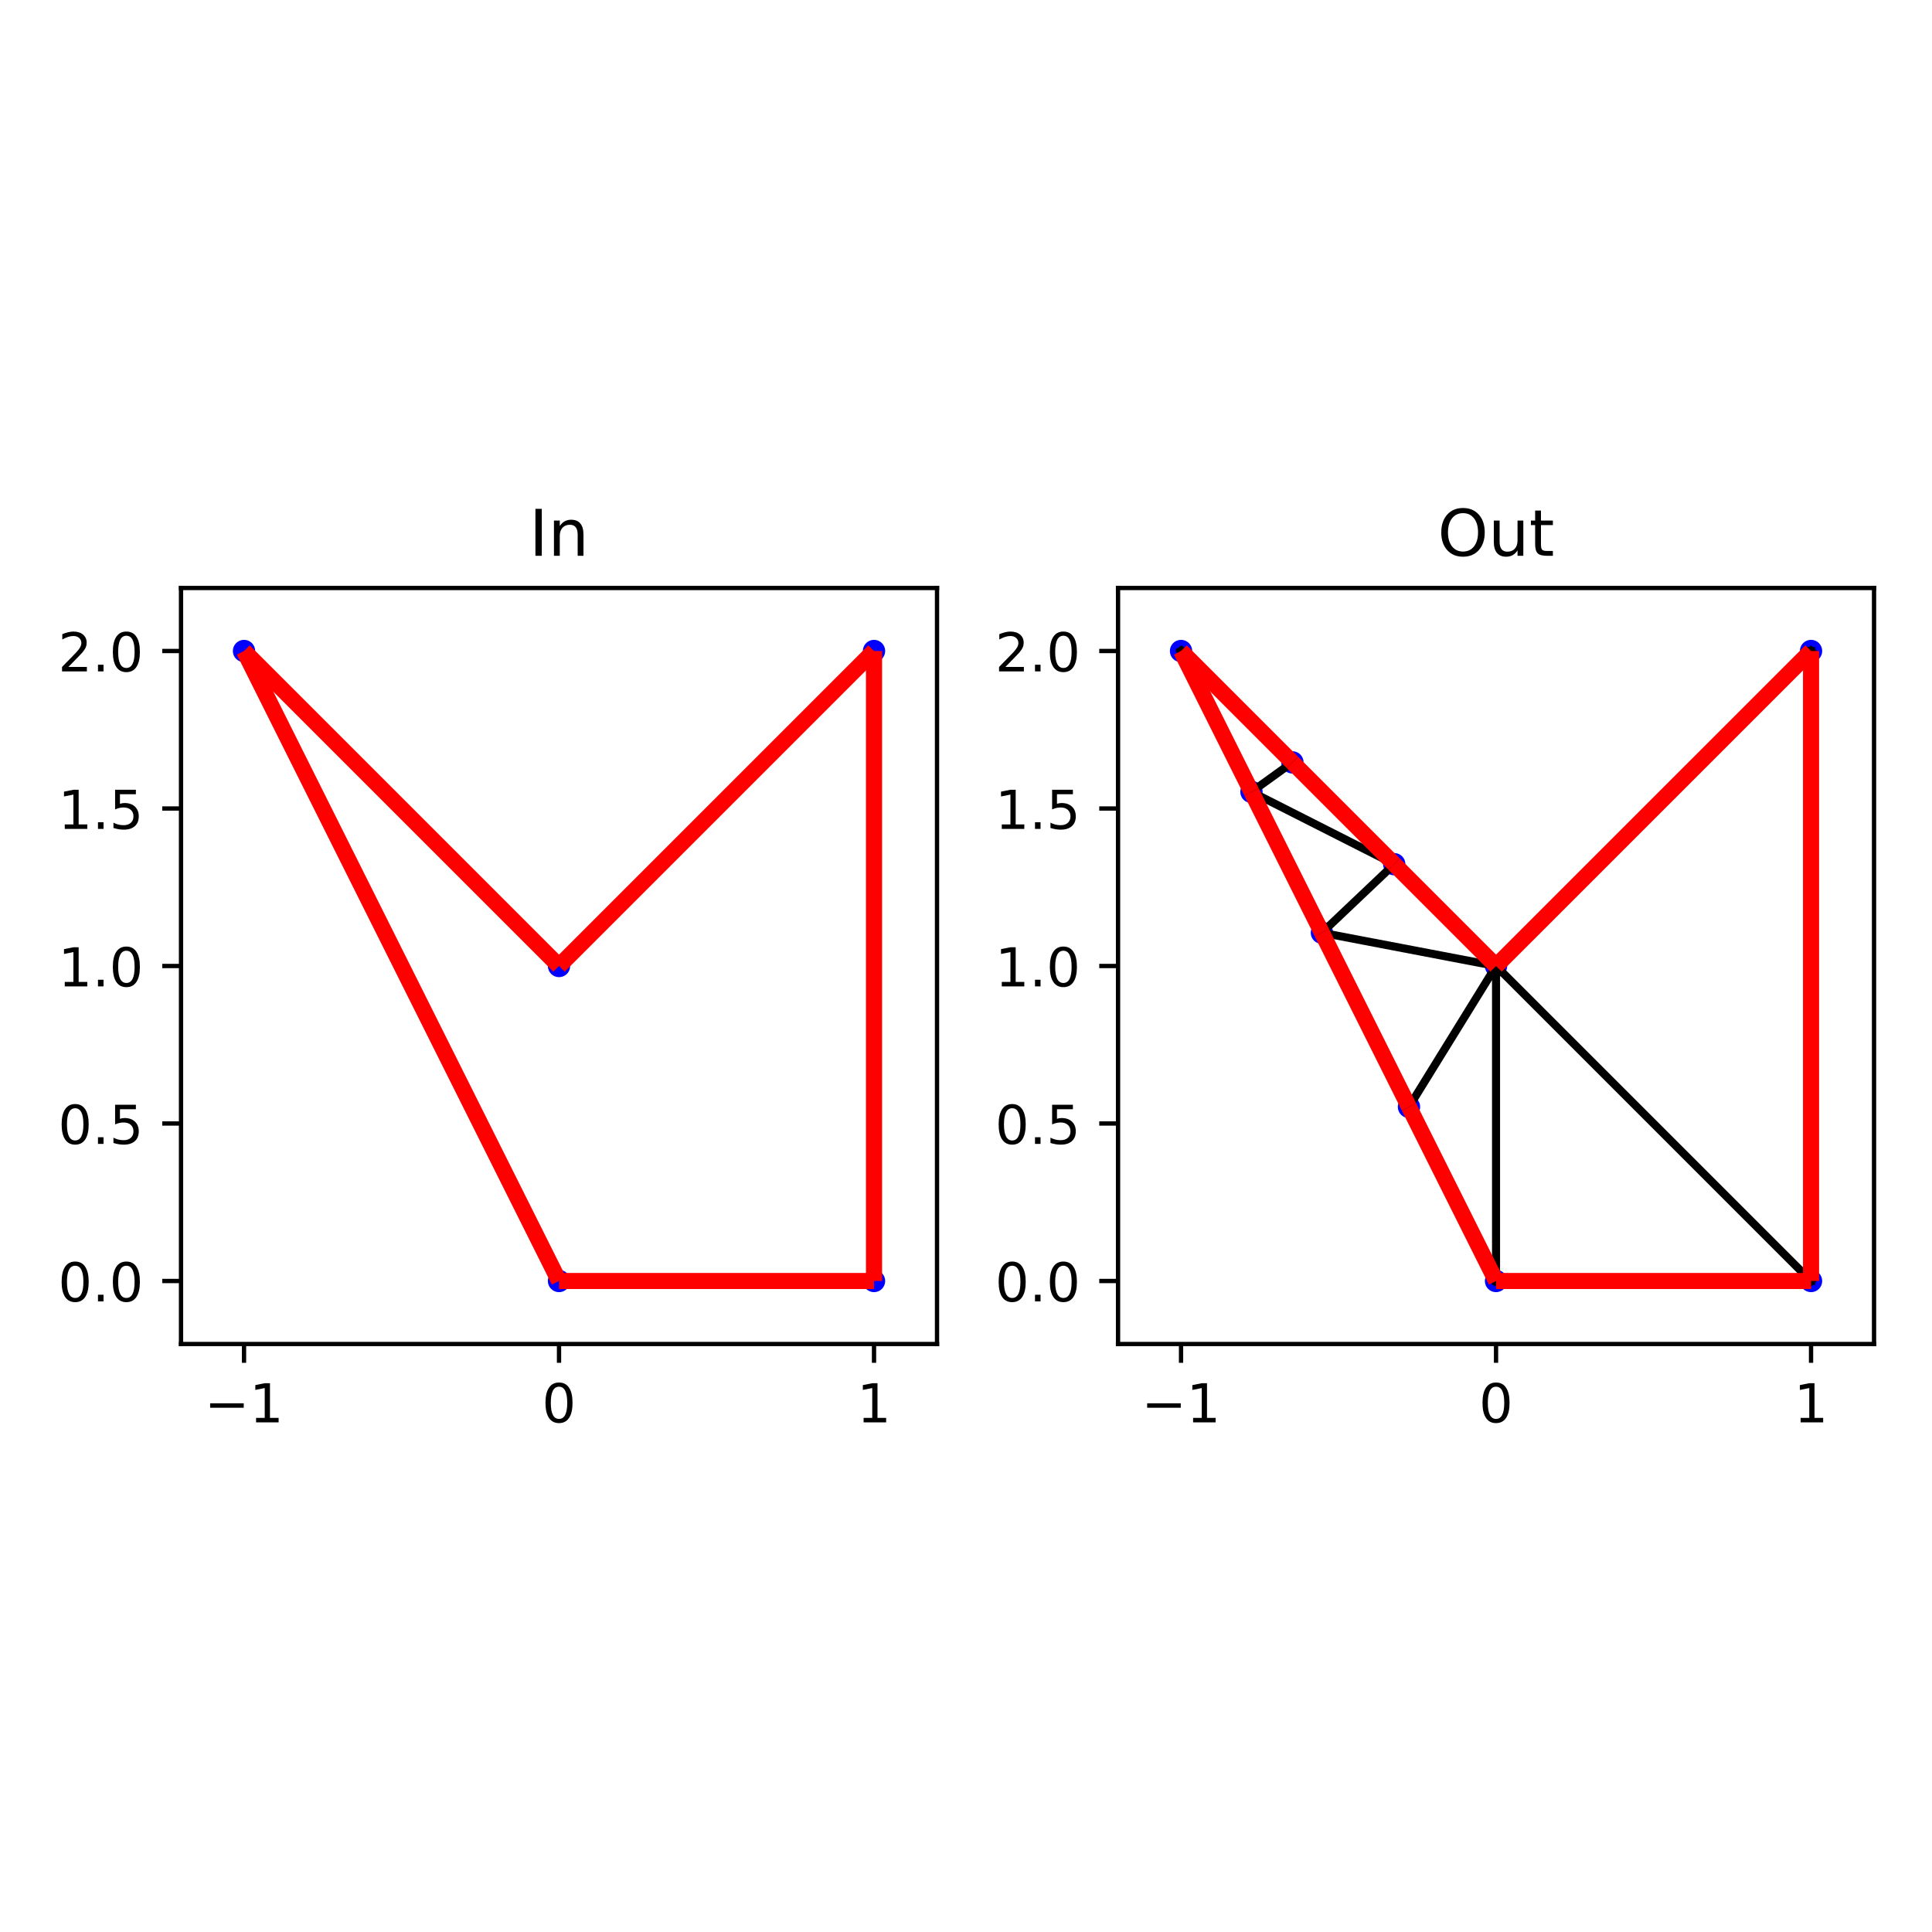
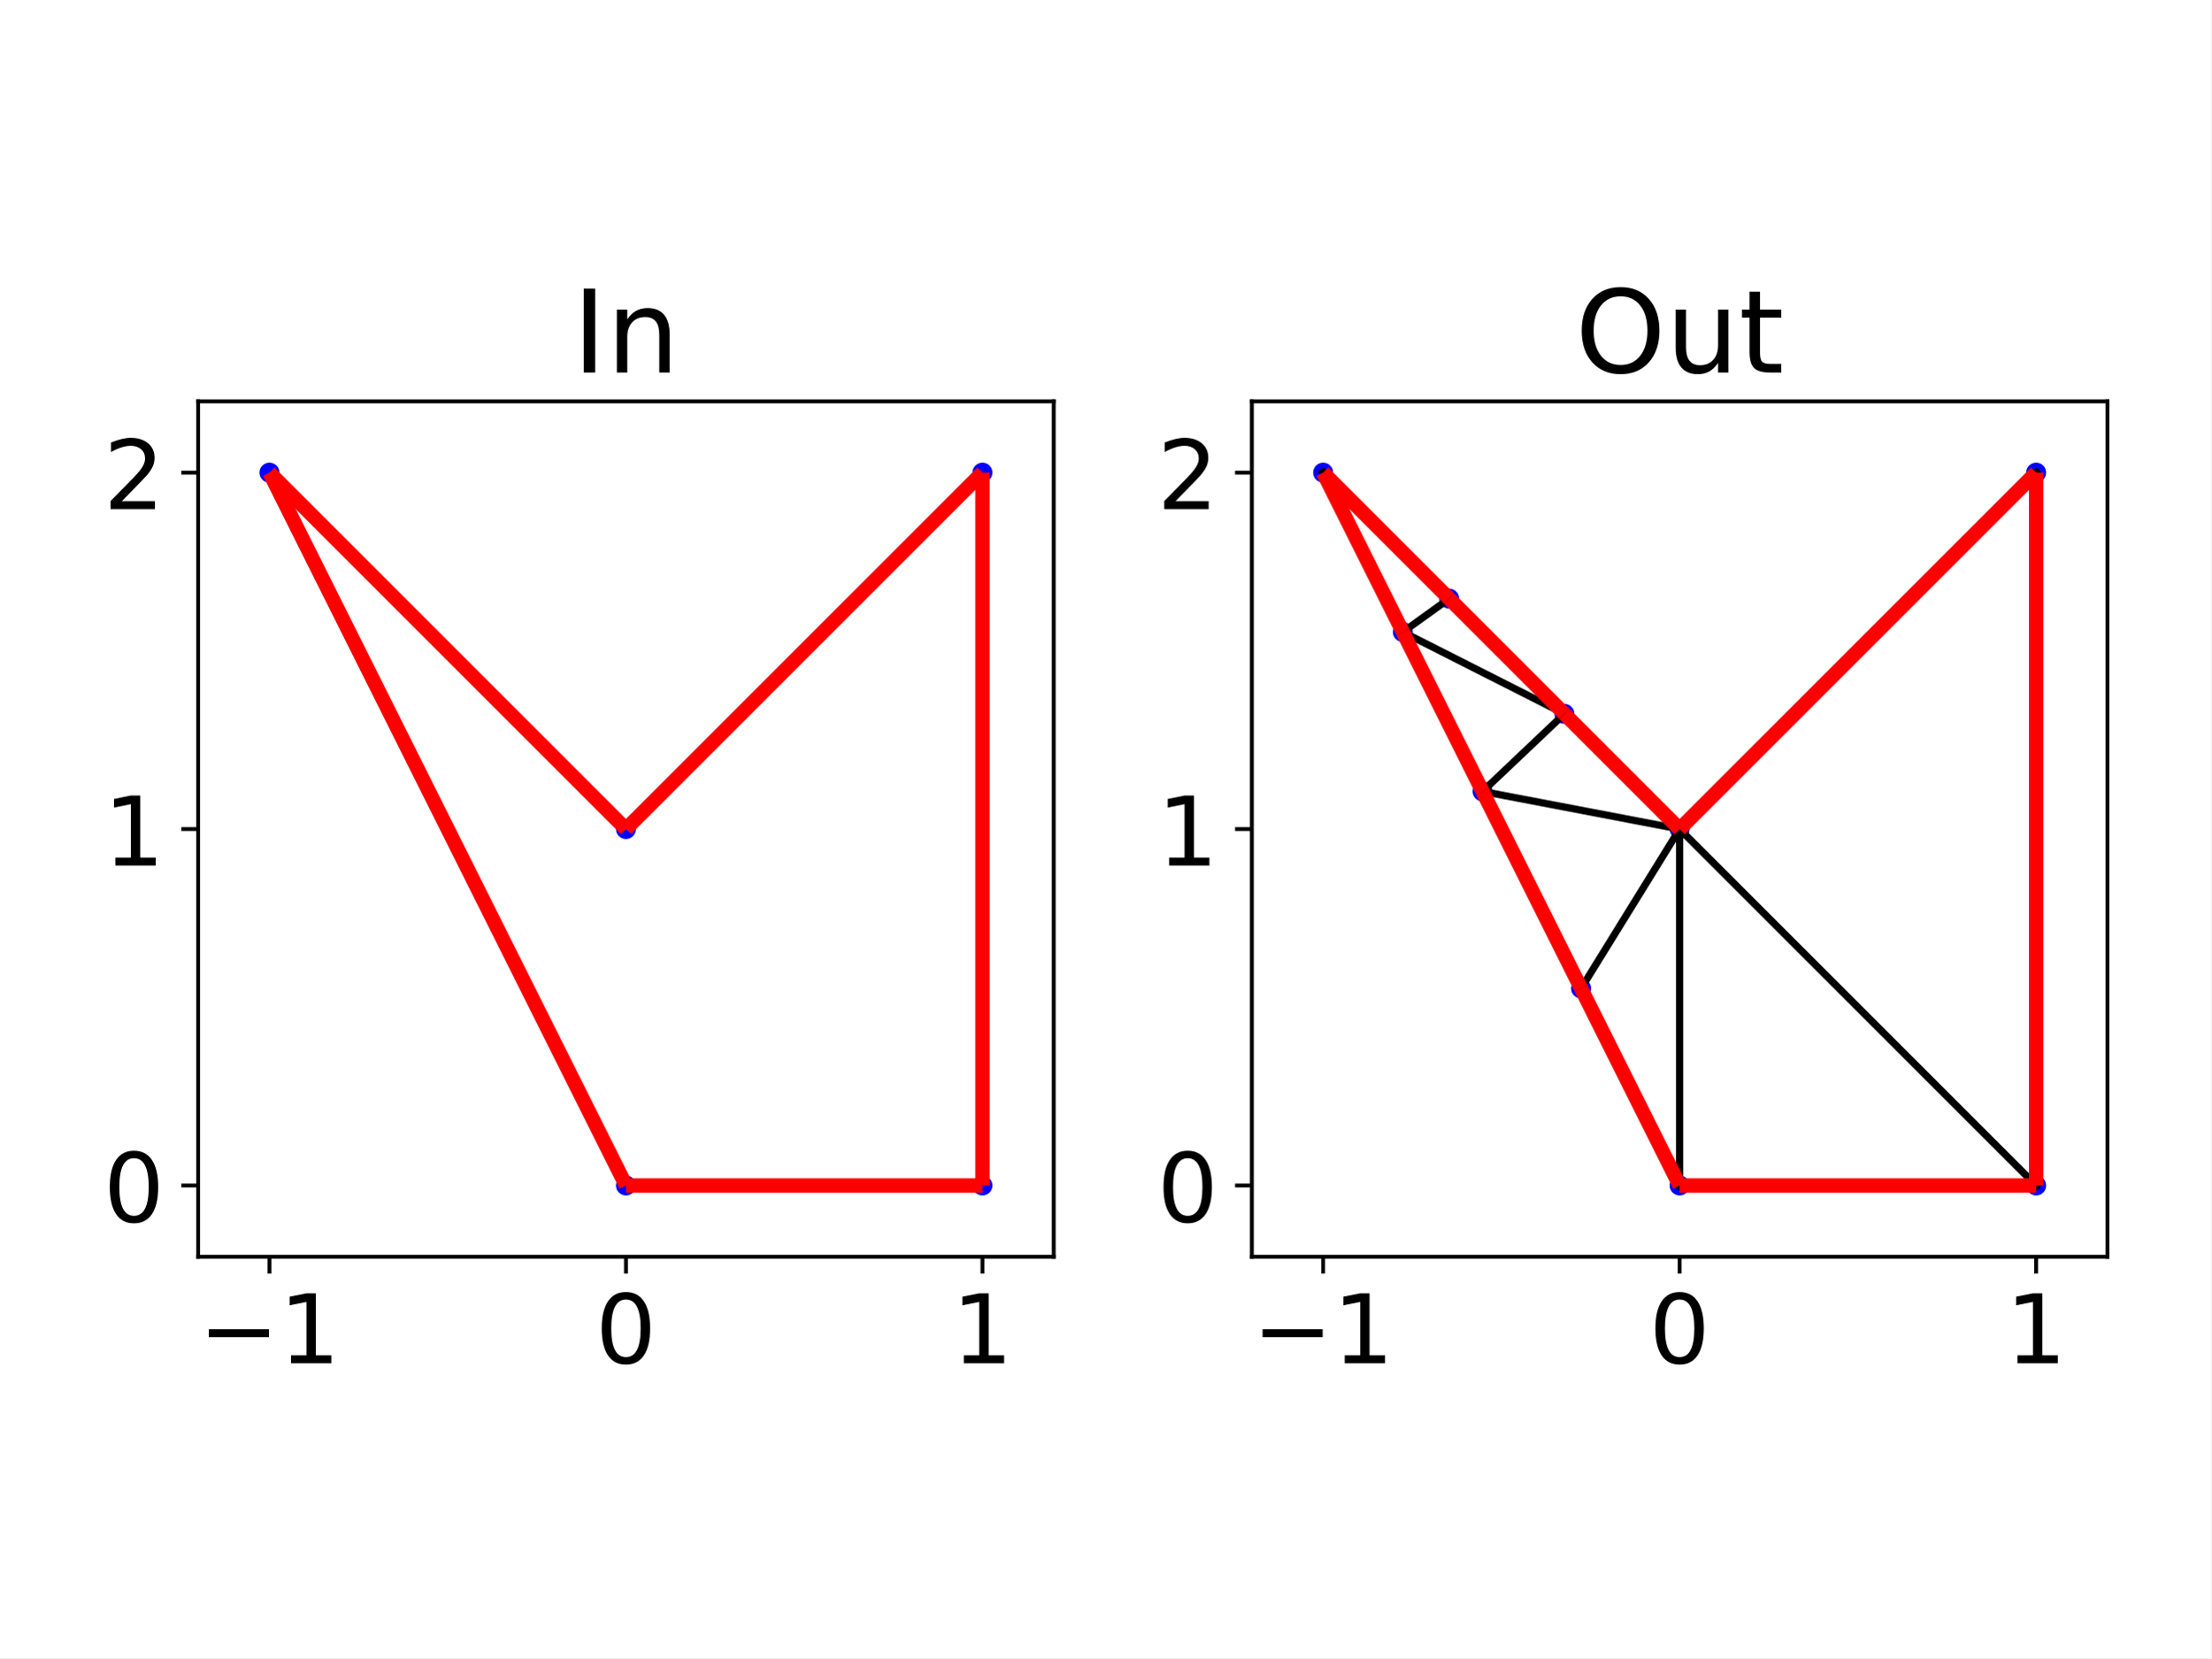
- <svg xmlns="http://www.w3.org/2000/svg" xmlns:xlink="http://www.w3.org/1999/xlink" width="360pt" height="360pt" viewBox="0 0 360 360" version="1.1">
+ <svg xmlns="http://www.w3.org/2000/svg" xmlns:xlink="http://www.w3.org/1999/xlink" width="460.8pt" height="345.6pt" viewBox="0 0 460.8 345.6" version="1.1">
  <defs>
    <style type="text/css">*{stroke-linejoin: round; stroke-linecap: butt}</style>
  </defs>
  <g id="figure_1">
    <g id="patch_1">
-       <path d="M 0 360  L 360 360  L 360 0  L 0 0  z " style="fill: #ffffff" />
+       <path d="M 0 345.6  L 460.8 345.6  L 460.8 0  L 0 0  z " style="fill: #ffffff" />
    </g>
    <g id="axes_1">
      <g id="patch_2">
-         <path d="M 33.73 250.435  L 174.6 250.435  L 174.6 109.565  L 33.73 109.565  z " style="fill: #ffffff" />
+         <path d="M 41.29 261.955  L 219.6 261.955  L 219.6 83.645  L 41.29 83.645  z " style="fill: #ffffff" />
      </g>
      <g id="PathCollection_1">
        <defs>
-           <path id="md631ed3dd5" d="M 0 1.581  C 0.419 1.581 0.822 1.415 1.118 1.118  C 1.415 0.822 1.581 0.419 1.581 0  C 1.581 -0.419 1.415 -0.822 1.118 -1.118  C 0.822 -1.415 0.419 -1.581 0 -1.581  C -0.419 -1.581 -0.822 -1.415 -1.118 -1.118  C -1.415 -0.822 -1.581 -0.419 -1.581 0  C -1.581 0.419 -1.415 0.822 -1.118 1.118  C -0.822 1.415 -0.419 1.581 0 1.581  z " style="stroke: #0000ff" />
+           <path id="mb88cc40816" d="M 0 1.581  C 0.419 1.581 0.822 1.415 1.118 1.118  C 1.415 0.822 1.581 0.419 1.581 0  C 1.581 -0.419 1.415 -0.822 1.118 -1.118  C 0.822 -1.415 0.419 -1.581 0 -1.581  C -0.419 -1.581 -0.822 -1.415 -1.118 -1.118  C -1.415 -0.822 -1.581 -0.419 -1.581 0  C -1.581 0.419 -1.415 0.822 -1.118 1.118  C -0.822 1.415 -0.419 1.581 0 1.581  z " style="stroke: #0000ff" />
        </defs>
-         <g clip-path="url(#pcb365c5e2e)">
-           <use xlink:href="#md631ed3dd5" x="104.165" y="238.696" style="fill: #0000ff; stroke: #0000ff" />
-           <use xlink:href="#md631ed3dd5" x="162.861" y="238.696" style="fill: #0000ff; stroke: #0000ff" />
-           <use xlink:href="#md631ed3dd5" x="162.861" y="121.304" style="fill: #0000ff; stroke: #0000ff" />
-           <use xlink:href="#md631ed3dd5" x="104.165" y="180" style="fill: #0000ff; stroke: #0000ff" />
-           <use xlink:href="#md631ed3dd5" x="45.469" y="121.304" style="fill: #0000ff; stroke: #0000ff" />
+         <g clip-path="url(#p677763c4df)">
+           <use xlink:href="#mb88cc40816" x="130.445" y="247.096" style="fill: #0000ff; stroke: #0000ff" />
+           <use xlink:href="#mb88cc40816" x="204.741" y="247.096" style="fill: #0000ff; stroke: #0000ff" />
+           <use xlink:href="#mb88cc40816" x="204.741" y="98.504" style="fill: #0000ff; stroke: #0000ff" />
+           <use xlink:href="#mb88cc40816" x="130.445" y="172.8" style="fill: #0000ff; stroke: #0000ff" />
+           <use xlink:href="#mb88cc40816" x="56.149" y="98.504" style="fill: #0000ff; stroke: #0000ff" />
        </g>
      </g>
      <g id="matplotlib.axis_1">
        <g id="xtick_1">
          <g id="line2d_1">
            <defs>
-               <path id="m01f4c71d3c" d="M 0 0  L 0 3.5  " style="stroke: #000000; stroke-width: 0.8" />
+               <path id="mbc467174d1" d="M 0 0  L 0 3.5  " style="stroke: #000000; stroke-width: 0.8" />
            </defs>
            <g>
-               <use xlink:href="#m01f4c71d3c" x="45.469" y="250.435" style="stroke: #000000; stroke-width: 0.8" />
+               <use xlink:href="#mbc467174d1" x="56.149" y="261.955" style="stroke: #000000; stroke-width: 0.8" />
            </g>
          </g>
          <g id="text_1">
-             <g transform="translate(38.09807 265.0334) scale(0.1 -0.1)">
+             <g transform="translate(41.40698 284.1519) scale(0.2 -0.2)">
              <defs>
                <path id="DejaVuSans-2212" d="M 678 2272  L 4684 2272  L 4684 1741  L 678 1741  L 678 2272  z " transform="scale(0.015625)" />
                <path id="DejaVuSans-31" d="M 794 531  L 1825 531  L 1825 4091  L 703 3866  L 703 4441  L 1819 4666  L 2450 4666  L 2450 531  L 3481 531  L 3481 0  L 794 0  L 794 531  z " transform="scale(0.015625)" />
              </defs>
              <use xlink:href="#DejaVuSans-2212" />
              <use xlink:href="#DejaVuSans-31" x="83.789" />
            </g>
          </g>
        </g>
        <g id="xtick_2">
          <g id="line2d_2">
            <g>
-               <use xlink:href="#m01f4c71d3c" x="104.165" y="250.435" style="stroke: #000000; stroke-width: 0.8" />
+               <use xlink:href="#mbc467174d1" x="130.445" y="261.955" style="stroke: #000000; stroke-width: 0.8" />
            </g>
          </g>
          <g id="text_2">
-             <g transform="translate(100.9838 265.0334) scale(0.1 -0.1)">
+             <g transform="translate(124.0825 284.1519) scale(0.2 -0.2)">
              <defs>
                <path id="DejaVuSans-30" d="M 2034 4250  Q 1547 4250 1301 3770  Q 1056 3291 1056 2328  Q 1056 1369 1301 889  Q 1547 409 2034 409  Q 2525 409 2770 889  Q 3016 1369 3016 2328  Q 3016 3291 2770 3770  Q 2525 4250 2034 4250  z M 2034 4750  Q 2819 4750 3233 4129  Q 3647 3509 3647 2328  Q 3647 1150 3233 529  Q 2819 -91 2034 -91  Q 1250 -91 836 529  Q 422 1150 422 2328  Q 422 3509 836 4129  Q 1250 4750 2034 4750  z " transform="scale(0.015625)" />
              </defs>
              <use xlink:href="#DejaVuSans-30" />
            </g>
          </g>
        </g>
        <g id="xtick_3">
          <g id="line2d_3">
            <g>
-               <use xlink:href="#m01f4c71d3c" x="162.861" y="250.435" style="stroke: #000000; stroke-width: 0.8" />
+               <use xlink:href="#mbc467174d1" x="204.741" y="261.955" style="stroke: #000000; stroke-width: 0.8" />
            </g>
          </g>
          <g id="text_3">
-             <g transform="translate(159.6796 265.0334) scale(0.1 -0.1)">
+             <g transform="translate(198.3783 284.1519) scale(0.2 -0.2)">
              <use xlink:href="#DejaVuSans-31" />
            </g>
          </g>
        </g>
      </g>
      <g id="matplotlib.axis_2">
        <g id="ytick_1">
          <g id="line2d_4">
            <defs>
-               <path id="meeee80366c" d="M 0 0  L -3.5 0  " style="stroke: #000000; stroke-width: 0.8" />
+               <path id="m0cbd17a07e" d="M 0 0  L -3.5 0  " style="stroke: #000000; stroke-width: 0.8" />
            </defs>
            <g>
-               <use xlink:href="#meeee80366c" x="33.73" y="238.696" style="stroke: #000000; stroke-width: 0.8" />
+               <use xlink:href="#m0cbd17a07e" x="41.29" y="247.096" style="stroke: #000000; stroke-width: 0.8" />
            </g>
          </g>
          <g id="text_4">
-             <g transform="translate(10.82687 242.4951) scale(0.1 -0.1)">
-               <defs>
-                 <path id="DejaVuSans-2e" d="M 684 794  L 1344 794  L 1344 0  L 684 0  L 684 794  z " transform="scale(0.015625)" />
-               </defs>
-               <use xlink:href="#DejaVuSans-30" />
-               <use xlink:href="#DejaVuSans-2e" x="63.623" />
-               <use xlink:href="#DejaVuSans-30" x="95.41" />
+             <g transform="translate(21.565 254.6943) scale(0.2 -0.2)">
+               <use xlink:href="#DejaVuSans-30" />
            </g>
          </g>
        </g>
        <g id="ytick_2">
          <g id="line2d_5">
            <g>
-               <use xlink:href="#meeee80366c" x="33.73" y="209.348" style="stroke: #000000; stroke-width: 0.8" />
+               <use xlink:href="#m0cbd17a07e" x="41.29" y="172.8" style="stroke: #000000; stroke-width: 0.8" />
            </g>
          </g>
          <g id="text_5">
-             <g transform="translate(10.82687 213.1471) scale(0.1 -0.1)">
-               <defs>
-                 <path id="DejaVuSans-35" d="M 691 4666  L 3169 4666  L 3169 4134  L 1269 4134  L 1269 2991  Q 1406 3038 1543 3061  Q 1681 3084 1819 3084  Q 2600 3084 3056 2656  Q 3513 2228 3513 1497  Q 3513 744 3044 326  Q 2575 -91 1722 -91  Q 1428 -91 1123 -41  Q 819 9 494 109  L 494 744  Q 775 591 1075 516  Q 1375 441 1709 441  Q 2250 441 2565 725  Q 2881 1009 2881 1497  Q 2881 1984 2565 2268  Q 2250 2553 1709 2553  Q 1456 2553 1204 2497  Q 953 2441 691 2322  L 691 4666  z " transform="scale(0.015625)" />
-               </defs>
-               <use xlink:href="#DejaVuSans-30" />
-               <use xlink:href="#DejaVuSans-2e" x="63.623" />
-               <use xlink:href="#DejaVuSans-35" x="95.41" />
+             <g transform="translate(21.565 180.3984) scale(0.2 -0.2)">
+               <use xlink:href="#DejaVuSans-31" />
            </g>
          </g>
        </g>
        <g id="ytick_3">
          <g id="line2d_6">
            <g>
-               <use xlink:href="#meeee80366c" x="33.73" y="180" style="stroke: #000000; stroke-width: 0.8" />
+               <use xlink:href="#m0cbd17a07e" x="41.29" y="98.504" style="stroke: #000000; stroke-width: 0.8" />
            </g>
          </g>
          <g id="text_6">
-             <g transform="translate(10.82687 183.7992) scale(0.1 -0.1)">
-               <use xlink:href="#DejaVuSans-31" />
-               <use xlink:href="#DejaVuSans-2e" x="63.623" />
-               <use xlink:href="#DejaVuSans-30" x="95.41" />
-             </g>
-           </g>
-         </g>
-         <g id="ytick_4">
-           <g id="line2d_7">
-             <g>
-               <use xlink:href="#meeee80366c" x="33.73" y="150.652" style="stroke: #000000; stroke-width: 0.8" />
-             </g>
-           </g>
-           <g id="text_7">
-             <g transform="translate(10.82687 154.4513) scale(0.1 -0.1)">
-               <use xlink:href="#DejaVuSans-31" />
-               <use xlink:href="#DejaVuSans-2e" x="63.623" />
-               <use xlink:href="#DejaVuSans-35" x="95.41" />
-             </g>
-           </g>
-         </g>
-         <g id="ytick_5">
-           <g id="line2d_8">
-             <g>
-               <use xlink:href="#meeee80366c" x="33.73" y="121.304" style="stroke: #000000; stroke-width: 0.8" />
-             </g>
-           </g>
-           <g id="text_8">
-             <g transform="translate(10.82687 125.1034) scale(0.1 -0.1)">
+             <g transform="translate(21.565 106.1026) scale(0.2 -0.2)">
              <defs>
                <path id="DejaVuSans-32" d="M 1228 531  L 3431 531  L 3431 0  L 469 0  L 469 531  Q 828 903 1448 1529  Q 2069 2156 2228 2338  Q 2531 2678 2651 2914  Q 2772 3150 2772 3378  Q 2772 3750 2511 3984  Q 2250 4219 1831 4219  Q 1534 4219 1204 4116  Q 875 4013 500 3803  L 500 4441  Q 881 4594 1212 4672  Q 1544 4750 1819 4750  Q 2544 4750 2975 4387  Q 3406 4025 3406 3419  Q 3406 3131 3298 2873  Q 3191 2616 2906 2266  Q 2828 2175 2409 1742  Q 1991 1309 1228 531  z " transform="scale(0.015625)" />
              </defs>
              <use xlink:href="#DejaVuSans-32" />
-               <use xlink:href="#DejaVuSans-2e" x="63.623" />
-               <use xlink:href="#DejaVuSans-30" x="95.41" />
            </g>
          </g>
        </g>
      </g>
      <g id="LineCollection_1">
-         <path d="M 104.165 238.696  L 162.861 238.696  " clip-path="url(#pcb365c5e2e)" style="fill: none; stroke: #ff0000; stroke-width: 3" />
-         <path d="M 162.861 238.696  L 162.861 121.304  " clip-path="url(#pcb365c5e2e)" style="fill: none; stroke: #ff0000; stroke-width: 3" />
-         <path d="M 162.861 121.304  L 104.165 180  " clip-path="url(#pcb365c5e2e)" style="fill: none; stroke: #ff0000; stroke-width: 3" />
-         <path d="M 104.165 180  L 45.469 121.304  " clip-path="url(#pcb365c5e2e)" style="fill: none; stroke: #ff0000; stroke-width: 3" />
-         <path d="M 45.469 121.304  L 104.165 238.696  " clip-path="url(#pcb365c5e2e)" style="fill: none; stroke: #ff0000; stroke-width: 3" />
+         <path d="M 130.445 247.096  L 204.741 247.096  " clip-path="url(#p677763c4df)" style="fill: none; stroke: #ff0000; stroke-width: 3" />
+         <path d="M 204.741 247.096  L 204.741 98.504  " clip-path="url(#p677763c4df)" style="fill: none; stroke: #ff0000; stroke-width: 3" />
+         <path d="M 204.741 98.504  L 130.445 172.8  " clip-path="url(#p677763c4df)" style="fill: none; stroke: #ff0000; stroke-width: 3" />
+         <path d="M 130.445 172.8  L 56.149 98.504  " clip-path="url(#p677763c4df)" style="fill: none; stroke: #ff0000; stroke-width: 3" />
+         <path d="M 56.149 98.504  L 130.445 247.096  " clip-path="url(#p677763c4df)" style="fill: none; stroke: #ff0000; stroke-width: 3" />
      </g>
      <g id="patch_3">
-         <path d="M 33.73 250.435  L 33.73 109.565  " style="fill: none; stroke: #000000; stroke-width: 0.8; stroke-linejoin: miter; stroke-linecap: square" />
+         <path d="M 41.29 261.955  L 41.29 83.645  " style="fill: none; stroke: #000000; stroke-width: 0.8; stroke-linejoin: miter; stroke-linecap: square" />
      </g>
      <g id="patch_4">
-         <path d="M 174.6 250.435  L 174.6 109.565  " style="fill: none; stroke: #000000; stroke-width: 0.8; stroke-linejoin: miter; stroke-linecap: square" />
+         <path d="M 219.6 261.955  L 219.6 83.645  " style="fill: none; stroke: #000000; stroke-width: 0.8; stroke-linejoin: miter; stroke-linecap: square" />
      </g>
      <g id="patch_5">
-         <path d="M 33.73 250.435  L 174.6 250.435  " style="fill: none; stroke: #000000; stroke-width: 0.8; stroke-linejoin: miter; stroke-linecap: square" />
+         <path d="M 41.29 261.955  L 219.6 261.955  " style="fill: none; stroke: #000000; stroke-width: 0.8; stroke-linejoin: miter; stroke-linecap: square" />
      </g>
      <g id="patch_6">
-         <path d="M 33.73 109.565  L 174.6 109.565  " style="fill: none; stroke: #000000; stroke-width: 0.8; stroke-linejoin: miter; stroke-linecap: square" />
-       </g>
-       <g id="text_9">
-         <g transform="translate(98.5925 103.565) scale(0.12 -0.12)">
+         <path d="M 41.29 83.645  L 219.6 83.645  " style="fill: none; stroke: #000000; stroke-width: 0.8; stroke-linejoin: miter; stroke-linecap: square" />
+       </g>
+       <g id="text_7">
+         <g transform="translate(119.3 77.645) scale(0.24 -0.24)">
          <defs>
            <path id="DejaVuSans-49" d="M 628 4666  L 1259 4666  L 1259 0  L 628 0  L 628 4666  z " transform="scale(0.015625)" />
            <path id="DejaVuSans-6e" d="M 3513 2113  L 3513 0  L 2938 0  L 2938 2094  Q 2938 2591 2744 2837  Q 2550 3084 2163 3084  Q 1697 3084 1428 2787  Q 1159 2491 1159 1978  L 1159 0  L 581 0  L 581 3500  L 1159 3500  L 1159 2956  Q 1366 3272 1645 3428  Q 1925 3584 2291 3584  Q 2894 3584 3203 3211  Q 3513 2838 3513 2113  z " transform="scale(0.015625)" />
          </defs>
          <use xlink:href="#DejaVuSans-49" />
          <use xlink:href="#DejaVuSans-6e" x="29.492" />
        </g>
      </g>
    </g>
    <g id="axes_2">
      <g id="patch_7">
-         <path d="M 208.33 250.435  L 349.2 250.435  L 349.2 109.565  L 208.33 109.565  z " style="fill: #ffffff" />
+         <path d="M 260.89 261.955  L 439.2 261.955  L 439.2 83.645  L 260.89 83.645  z " style="fill: #ffffff" />
      </g>
      <g id="PathCollection_2">
-         <g clip-path="url(#p8584f4b78c)">
-           <use xlink:href="#md631ed3dd5" x="278.765" y="238.696" style="fill: #0000ff; stroke: #0000ff" />
-           <use xlink:href="#md631ed3dd5" x="337.461" y="238.696" style="fill: #0000ff; stroke: #0000ff" />
-           <use xlink:href="#md631ed3dd5" x="337.461" y="121.304" style="fill: #0000ff; stroke: #0000ff" />
-           <use xlink:href="#md631ed3dd5" x="278.765" y="180" style="fill: #0000ff; stroke: #0000ff" />
-           <use xlink:href="#md631ed3dd5" x="220.069" y="121.304" style="fill: #0000ff; stroke: #0000ff" />
-           <use xlink:href="#md631ed3dd5" x="246.319" y="173.803" style="fill: #0000ff; stroke: #0000ff" />
-           <use xlink:href="#md631ed3dd5" x="240.821" y="142.056" style="fill: #0000ff; stroke: #0000ff" />
-           <use xlink:href="#md631ed3dd5" x="262.542" y="206.25" style="fill: #0000ff; stroke: #0000ff" />
-           <use xlink:href="#md631ed3dd5" x="259.793" y="161.028" style="fill: #0000ff; stroke: #0000ff" />
-           <use xlink:href="#md631ed3dd5" x="233.194" y="147.554" style="fill: #0000ff; stroke: #0000ff" />
-         </g>
-       </g>
-       <g id="line2d_9">
-         <path d="M 337.461 238.696  L 278.765 238.696  M 337.461 121.304  L 337.461 238.696  M 278.765 180  L 278.765 238.696  M 278.765 180  L 337.461 238.696  M 278.765 180  L 337.461 121.304  M 246.319 173.803  L 278.765 180  M 240.821 142.056  L 220.069 121.304  M 262.542 206.25  L 278.765 238.696  M 262.542 206.25  L 278.765 180  M 262.542 206.25  L 246.319 173.803  M 259.793 161.028  L 278.765 180  M 259.793 161.028  L 246.319 173.803  M 259.793 161.028  L 240.821 142.056  M 233.194 147.554  L 220.069 121.304  M 233.194 147.554  L 246.319 173.803  M 233.194 147.554  L 240.821 142.056  M 233.194 147.554  L 259.793 161.028  " clip-path="url(#p8584f4b78c)" style="fill: none; stroke: #000000; stroke-width: 1.5; stroke-linecap: square" />
+         <g clip-path="url(#p46903a1fc4)">
+           <use xlink:href="#mb88cc40816" x="350.045" y="247.096" style="fill: #0000ff; stroke: #0000ff" />
+           <use xlink:href="#mb88cc40816" x="424.341" y="247.096" style="fill: #0000ff; stroke: #0000ff" />
+           <use xlink:href="#mb88cc40816" x="424.341" y="98.504" style="fill: #0000ff; stroke: #0000ff" />
+           <use xlink:href="#mb88cc40816" x="350.045" y="172.8" style="fill: #0000ff; stroke: #0000ff" />
+           <use xlink:href="#mb88cc40816" x="275.749" y="98.504" style="fill: #0000ff; stroke: #0000ff" />
+           <use xlink:href="#mb88cc40816" x="308.975" y="164.956" style="fill: #0000ff; stroke: #0000ff" />
+           <use xlink:href="#mb88cc40816" x="302.017" y="124.772" style="fill: #0000ff; stroke: #0000ff" />
+           <use xlink:href="#mb88cc40816" x="329.51" y="206.026" style="fill: #0000ff; stroke: #0000ff" />
+           <use xlink:href="#mb88cc40816" x="326.031" y="148.786" style="fill: #0000ff; stroke: #0000ff" />
+           <use xlink:href="#mb88cc40816" x="292.362" y="131.73" style="fill: #0000ff; stroke: #0000ff" />
+         </g>
+       </g>
+       <g id="line2d_7">
+         <path d="M 424.341 247.096  L 350.045 247.096  M 424.341 98.504  L 424.341 247.096  M 350.045 172.8  L 350.045 247.096  M 350.045 172.8  L 424.341 247.096  M 350.045 172.8  L 424.341 98.504  M 308.975 164.956  L 350.045 172.8  M 302.017 124.772  L 275.749 98.504  M 329.51 206.026  L 350.045 247.096  M 329.51 206.026  L 350.045 172.8  M 329.51 206.026  L 308.975 164.956  M 326.031 148.786  L 350.045 172.8  M 326.031 148.786  L 308.975 164.956  M 326.031 148.786  L 302.017 124.772  M 292.362 131.73  L 275.749 98.504  M 292.362 131.73  L 308.975 164.956  M 292.362 131.73  L 302.017 124.772  M 292.362 131.73  L 326.031 148.786  " clip-path="url(#p46903a1fc4)" style="fill: none; stroke: #000000; stroke-width: 1.5; stroke-linecap: square" />
      </g>
      <g id="matplotlib.axis_3">
        <g id="xtick_4">
-           <g id="line2d_10">
-             <g>
-               <use xlink:href="#m01f4c71d3c" x="220.069" y="250.435" style="stroke: #000000; stroke-width: 0.8" />
-             </g>
-           </g>
-           <g id="text_10">
-             <g transform="translate(212.6981 265.0334) scale(0.1 -0.1)">
+           <g id="line2d_8">
+             <g>
+               <use xlink:href="#mbc467174d1" x="275.749" y="261.955" style="stroke: #000000; stroke-width: 0.8" />
+             </g>
+           </g>
+           <g id="text_8">
+             <g transform="translate(261.007 284.1519) scale(0.2 -0.2)">
              <use xlink:href="#DejaVuSans-2212" />
              <use xlink:href="#DejaVuSans-31" x="83.789" />
            </g>
          </g>
        </g>
        <g id="xtick_5">
+           <g id="line2d_9">
+             <g>
+               <use xlink:href="#mbc467174d1" x="350.045" y="261.955" style="stroke: #000000; stroke-width: 0.8" />
+             </g>
+           </g>
+           <g id="text_9">
+             <g transform="translate(343.6825 284.1519) scale(0.2 -0.2)">
+               <use xlink:href="#DejaVuSans-30" />
+             </g>
+           </g>
+         </g>
+         <g id="xtick_6">
+           <g id="line2d_10">
+             <g>
+               <use xlink:href="#mbc467174d1" x="424.341" y="261.955" style="stroke: #000000; stroke-width: 0.8" />
+             </g>
+           </g>
+           <g id="text_10">
+             <g transform="translate(417.9783 284.1519) scale(0.2 -0.2)">
+               <use xlink:href="#DejaVuSans-31" />
+             </g>
+           </g>
+         </g>
+       </g>
+       <g id="matplotlib.axis_4">
+         <g id="ytick_4">
          <g id="line2d_11">
            <g>
-               <use xlink:href="#m01f4c71d3c" x="278.765" y="250.435" style="stroke: #000000; stroke-width: 0.8" />
+               <use xlink:href="#m0cbd17a07e" x="260.89" y="247.096" style="stroke: #000000; stroke-width: 0.8" />
            </g>
          </g>
          <g id="text_11">
-             <g transform="translate(275.5838 265.0334) scale(0.1 -0.1)">
-               <use xlink:href="#DejaVuSans-30" />
-             </g>
-           </g>
-         </g>
-         <g id="xtick_6">
+             <g transform="translate(241.165 254.6943) scale(0.2 -0.2)">
+               <use xlink:href="#DejaVuSans-30" />
+             </g>
+           </g>
+         </g>
+         <g id="ytick_5">
          <g id="line2d_12">
            <g>
-               <use xlink:href="#m01f4c71d3c" x="337.461" y="250.435" style="stroke: #000000; stroke-width: 0.8" />
+               <use xlink:href="#m0cbd17a07e" x="260.89" y="172.8" style="stroke: #000000; stroke-width: 0.8" />
            </g>
          </g>
          <g id="text_12">
-             <g transform="translate(334.2796 265.0334) scale(0.1 -0.1)">
-               <use xlink:href="#DejaVuSans-31" />
-             </g>
-           </g>
-         </g>
-       </g>
-       <g id="matplotlib.axis_4">
+             <g transform="translate(241.165 180.3984) scale(0.2 -0.2)">
+               <use xlink:href="#DejaVuSans-31" />
+             </g>
+           </g>
+         </g>
        <g id="ytick_6">
          <g id="line2d_13">
            <g>
-               <use xlink:href="#meeee80366c" x="208.33" y="238.696" style="stroke: #000000; stroke-width: 0.8" />
+               <use xlink:href="#m0cbd17a07e" x="260.89" y="98.504" style="stroke: #000000; stroke-width: 0.8" />
            </g>
          </g>
          <g id="text_13">
-             <g transform="translate(185.4269 242.4951) scale(0.1 -0.1)">
-               <use xlink:href="#DejaVuSans-30" />
-               <use xlink:href="#DejaVuSans-2e" x="63.623" />
-               <use xlink:href="#DejaVuSans-30" x="95.41" />
-             </g>
-           </g>
-         </g>
-         <g id="ytick_7">
-           <g id="line2d_14">
-             <g>
-               <use xlink:href="#meeee80366c" x="208.33" y="209.348" style="stroke: #000000; stroke-width: 0.8" />
-             </g>
-           </g>
-           <g id="text_14">
-             <g transform="translate(185.4269 213.1471) scale(0.1 -0.1)">
-               <use xlink:href="#DejaVuSans-30" />
-               <use xlink:href="#DejaVuSans-2e" x="63.623" />
-               <use xlink:href="#DejaVuSans-35" x="95.41" />
-             </g>
-           </g>
-         </g>
-         <g id="ytick_8">
-           <g id="line2d_15">
-             <g>
-               <use xlink:href="#meeee80366c" x="208.33" y="180" style="stroke: #000000; stroke-width: 0.8" />
-             </g>
-           </g>
-           <g id="text_15">
-             <g transform="translate(185.4269 183.7992) scale(0.1 -0.1)">
-               <use xlink:href="#DejaVuSans-31" />
-               <use xlink:href="#DejaVuSans-2e" x="63.623" />
-               <use xlink:href="#DejaVuSans-30" x="95.41" />
-             </g>
-           </g>
-         </g>
-         <g id="ytick_9">
-           <g id="line2d_16">
-             <g>
-               <use xlink:href="#meeee80366c" x="208.33" y="150.652" style="stroke: #000000; stroke-width: 0.8" />
-             </g>
-           </g>
-           <g id="text_16">
-             <g transform="translate(185.4269 154.4513) scale(0.1 -0.1)">
-               <use xlink:href="#DejaVuSans-31" />
-               <use xlink:href="#DejaVuSans-2e" x="63.623" />
-               <use xlink:href="#DejaVuSans-35" x="95.41" />
-             </g>
-           </g>
-         </g>
-         <g id="ytick_10">
-           <g id="line2d_17">
-             <g>
-               <use xlink:href="#meeee80366c" x="208.33" y="121.304" style="stroke: #000000; stroke-width: 0.8" />
-             </g>
-           </g>
-           <g id="text_17">
-             <g transform="translate(185.4269 125.1034) scale(0.1 -0.1)">
+             <g transform="translate(241.165 106.1026) scale(0.2 -0.2)">
              <use xlink:href="#DejaVuSans-32" />
-               <use xlink:href="#DejaVuSans-2e" x="63.623" />
-               <use xlink:href="#DejaVuSans-30" x="95.41" />
-             </g>
-           </g>
-         </g>
-       </g>
-       <g id="line2d_18" />
+             </g>
+           </g>
+         </g>
+       </g>
+       <g id="line2d_14" />
      <g id="LineCollection_2">
-         <path d="M 337.461 238.696  L 278.765 238.696  " clip-path="url(#p8584f4b78c)" style="fill: none; stroke: #ff0000; stroke-width: 3" />
-         <path d="M 337.461 121.304  L 337.461 238.696  " clip-path="url(#p8584f4b78c)" style="fill: none; stroke: #ff0000; stroke-width: 3" />
-         <path d="M 337.461 121.304  L 278.765 180  " clip-path="url(#p8584f4b78c)" style="fill: none; stroke: #ff0000; stroke-width: 3" />
-         <path d="M 240.821 142.056  L 220.069 121.304  " clip-path="url(#p8584f4b78c)" style="fill: none; stroke: #ff0000; stroke-width: 3" />
-         <path d="M 278.765 238.696  L 262.542 206.25  " clip-path="url(#p8584f4b78c)" style="fill: none; stroke: #ff0000; stroke-width: 3" />
-         <path d="M 246.319 173.803  L 233.194 147.554  " clip-path="url(#p8584f4b78c)" style="fill: none; stroke: #ff0000; stroke-width: 3" />
-         <path d="M 240.821 142.056  L 259.793 161.028  " clip-path="url(#p8584f4b78c)" style="fill: none; stroke: #ff0000; stroke-width: 3" />
-         <path d="M 262.542 206.25  L 246.319 173.803  " clip-path="url(#p8584f4b78c)" style="fill: none; stroke: #ff0000; stroke-width: 3" />
-         <path d="M 259.793 161.028  L 278.765 180  " clip-path="url(#p8584f4b78c)" style="fill: none; stroke: #ff0000; stroke-width: 3" />
-         <path d="M 233.194 147.554  L 220.069 121.304  " clip-path="url(#p8584f4b78c)" style="fill: none; stroke: #ff0000; stroke-width: 3" />
+         <path d="M 424.341 247.096  L 350.045 247.096  " clip-path="url(#p46903a1fc4)" style="fill: none; stroke: #ff0000; stroke-width: 3" />
+         <path d="M 424.341 98.504  L 424.341 247.096  " clip-path="url(#p46903a1fc4)" style="fill: none; stroke: #ff0000; stroke-width: 3" />
+         <path d="M 424.341 98.504  L 350.045 172.8  " clip-path="url(#p46903a1fc4)" style="fill: none; stroke: #ff0000; stroke-width: 3" />
+         <path d="M 302.017 124.772  L 275.749 98.504  " clip-path="url(#p46903a1fc4)" style="fill: none; stroke: #ff0000; stroke-width: 3" />
+         <path d="M 350.045 247.096  L 329.51 206.026  " clip-path="url(#p46903a1fc4)" style="fill: none; stroke: #ff0000; stroke-width: 3" />
+         <path d="M 308.975 164.956  L 292.362 131.73  " clip-path="url(#p46903a1fc4)" style="fill: none; stroke: #ff0000; stroke-width: 3" />
+         <path d="M 302.017 124.772  L 326.031 148.786  " clip-path="url(#p46903a1fc4)" style="fill: none; stroke: #ff0000; stroke-width: 3" />
+         <path d="M 329.51 206.026  L 308.975 164.956  " clip-path="url(#p46903a1fc4)" style="fill: none; stroke: #ff0000; stroke-width: 3" />
+         <path d="M 326.031 148.786  L 350.045 172.8  " clip-path="url(#p46903a1fc4)" style="fill: none; stroke: #ff0000; stroke-width: 3" />
+         <path d="M 292.362 131.73  L 275.749 98.504  " clip-path="url(#p46903a1fc4)" style="fill: none; stroke: #ff0000; stroke-width: 3" />
      </g>
      <g id="patch_8">
-         <path d="M 208.33 250.435  L 208.33 109.565  " style="fill: none; stroke: #000000; stroke-width: 0.8; stroke-linejoin: miter; stroke-linecap: square" />
+         <path d="M 260.89 261.955  L 260.89 83.645  " style="fill: none; stroke: #000000; stroke-width: 0.8; stroke-linejoin: miter; stroke-linecap: square" />
      </g>
      <g id="patch_9">
-         <path d="M 349.2 250.435  L 349.2 109.565  " style="fill: none; stroke: #000000; stroke-width: 0.8; stroke-linejoin: miter; stroke-linecap: square" />
+         <path d="M 439.2 261.955  L 439.2 83.645  " style="fill: none; stroke: #000000; stroke-width: 0.8; stroke-linejoin: miter; stroke-linecap: square" />
      </g>
      <g id="patch_10">
-         <path d="M 208.33 250.435  L 349.2 250.435  " style="fill: none; stroke: #000000; stroke-width: 0.8; stroke-linejoin: miter; stroke-linecap: square" />
+         <path d="M 260.89 261.955  L 439.2 261.955  " style="fill: none; stroke: #000000; stroke-width: 0.8; stroke-linejoin: miter; stroke-linecap: square" />
      </g>
      <g id="patch_11">
-         <path d="M 208.33 109.565  L 349.2 109.565  " style="fill: none; stroke: #000000; stroke-width: 0.8; stroke-linejoin: miter; stroke-linecap: square" />
-       </g>
-       <g id="text_18">
-         <g transform="translate(267.8872 103.565) scale(0.12 -0.12)">
+         <path d="M 260.89 83.645  L 439.2 83.645  " style="fill: none; stroke: #000000; stroke-width: 0.8; stroke-linejoin: miter; stroke-linecap: square" />
+       </g>
+       <g id="text_14">
+         <g transform="translate(328.2894 77.645) scale(0.24 -0.24)">
          <defs>
            <path id="DejaVuSans-4f" d="M 2522 4238  Q 1834 4238 1429 3725  Q 1025 3213 1025 2328  Q 1025 1447 1429 934  Q 1834 422 2522 422  Q 3209 422 3611 934  Q 4013 1447 4013 2328  Q 4013 3213 3611 3725  Q 3209 4238 2522 4238  z M 2522 4750  Q 3503 4750 4090 4092  Q 4678 3434 4678 2328  Q 4678 1225 4090 567  Q 3503 -91 2522 -91  Q 1538 -91 948 565  Q 359 1222 359 2328  Q 359 3434 948 4092  Q 1538 4750 2522 4750  z " transform="scale(0.015625)" />
            <path id="DejaVuSans-75" d="M 544 1381  L 544 3500  L 1119 3500  L 1119 1403  Q 1119 906 1312 657  Q 1506 409 1894 409  Q 2359 409 2629 706  Q 2900 1003 2900 1516  L 2900 3500  L 3475 3500  L 3475 0  L 2900 0  L 2900 538  Q 2691 219 2414 64  Q 2138 -91 1772 -91  Q 1169 -91 856 284  Q 544 659 544 1381  z M 1991 3584  L 1991 3584  z " transform="scale(0.015625)" />
            <path id="DejaVuSans-74" d="M 1172 4494  L 1172 3500  L 2356 3500  L 2356 3053  L 1172 3053  L 1172 1153  Q 1172 725 1289 603  Q 1406 481 1766 481  L 2356 481  L 2356 0  L 1766 0  Q 1100 0 847 248  Q 594 497 594 1153  L 594 3053  L 172 3053  L 172 3500  L 594 3500  L 594 4494  L 1172 4494  z " transform="scale(0.015625)" />
          </defs>
          <use xlink:href="#DejaVuSans-4f" />
          <use xlink:href="#DejaVuSans-75" x="78.711" />
          <use xlink:href="#DejaVuSans-74" x="142.09" />
        </g>
      </g>
    </g>
  </g>
  <defs>
-     <clipPath id="pcb365c5e2e">
-       <rect x="33.73" y="109.565" width="140.87" height="140.87" />
+     <clipPath id="p677763c4df">
+       <rect x="41.29" y="83.645" width="178.31" height="178.31" />
    </clipPath>
-     <clipPath id="p8584f4b78c">
-       <rect x="208.33" y="109.565" width="140.87" height="140.87" />
+     <clipPath id="p46903a1fc4">
+       <rect x="260.89" y="83.645" width="178.31" height="178.31" />
    </clipPath>
  </defs>
</svg>
